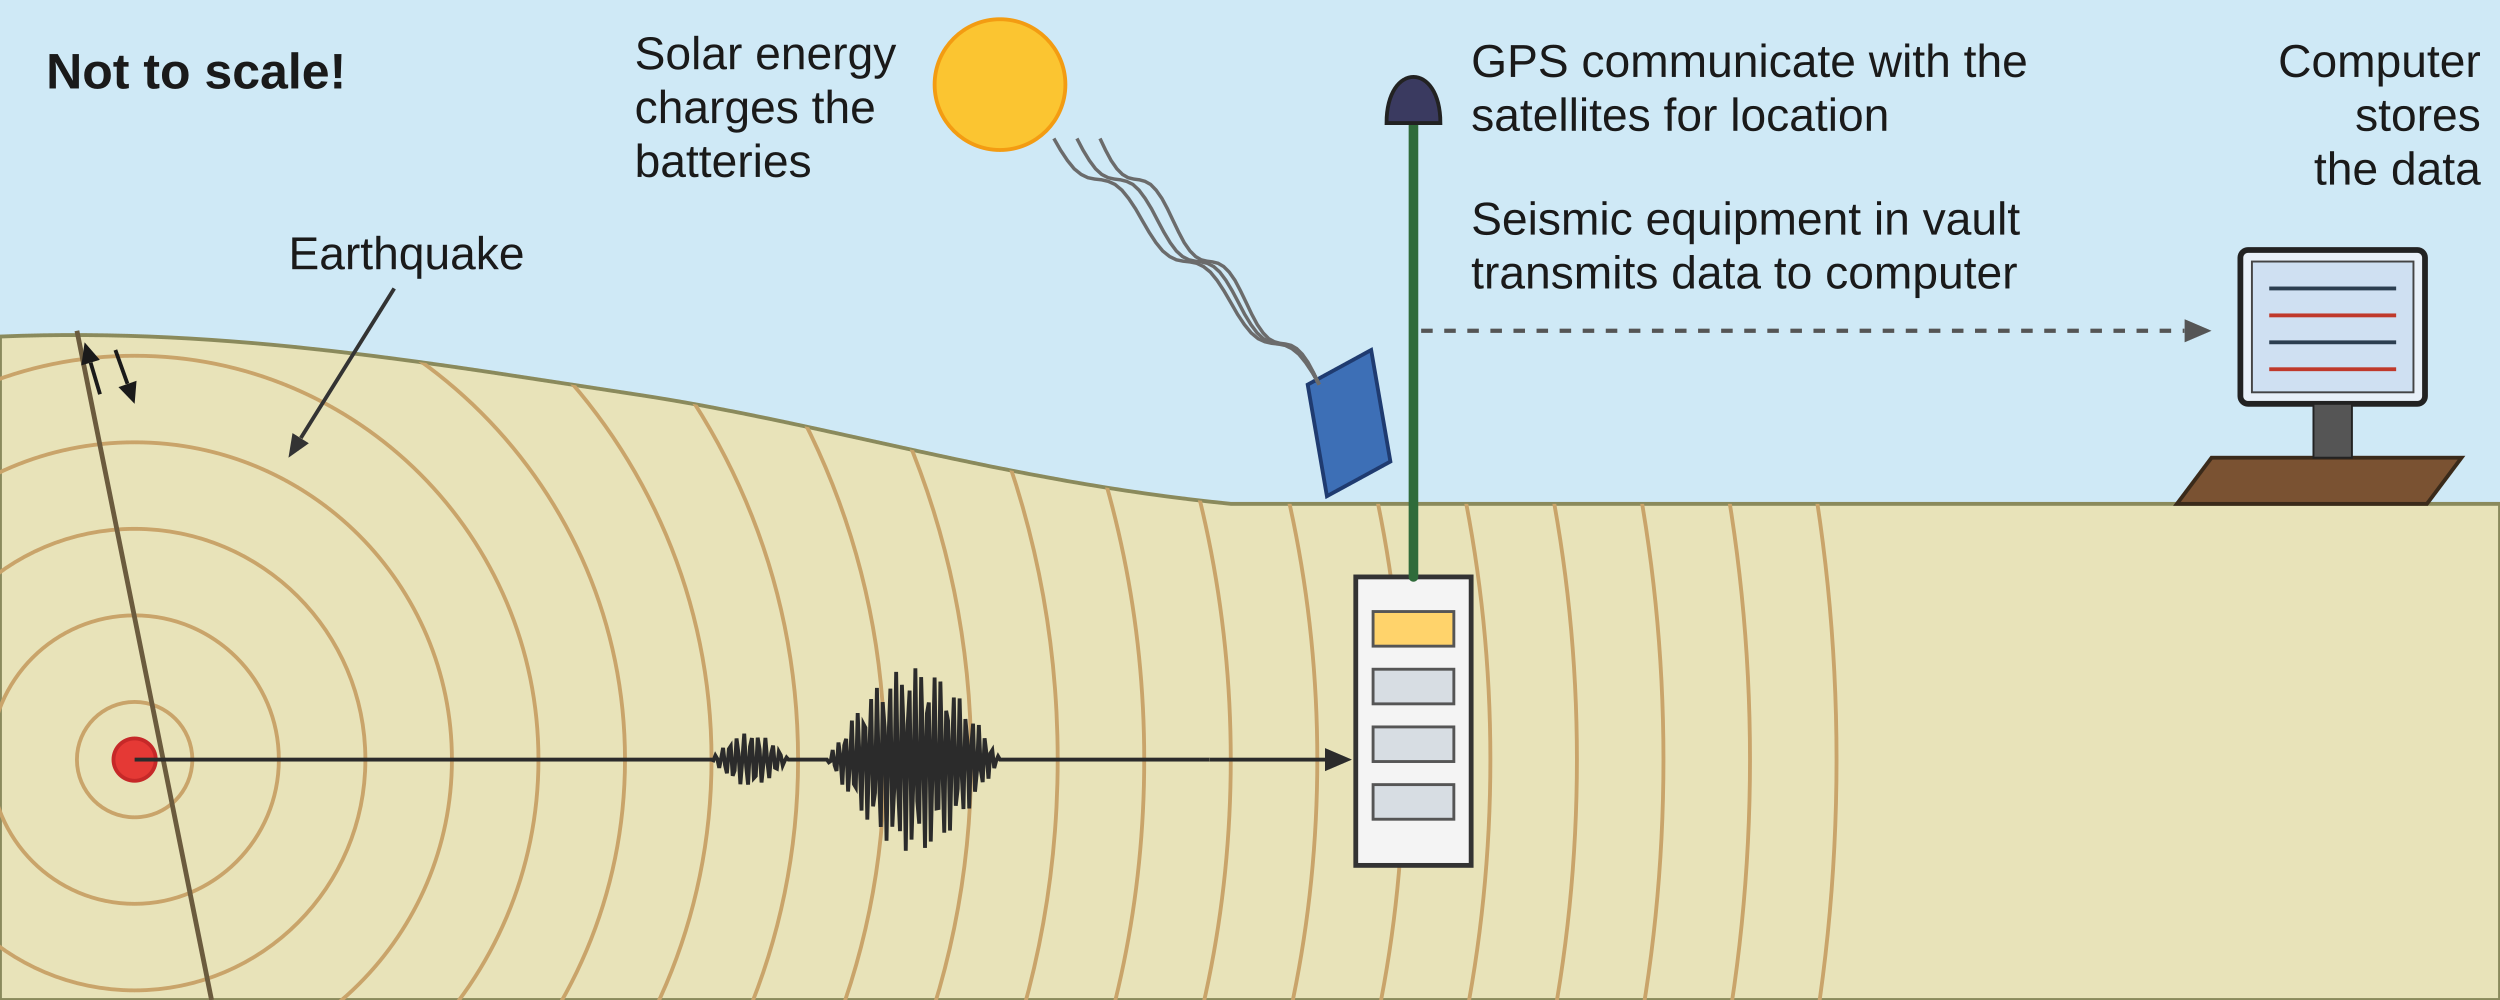
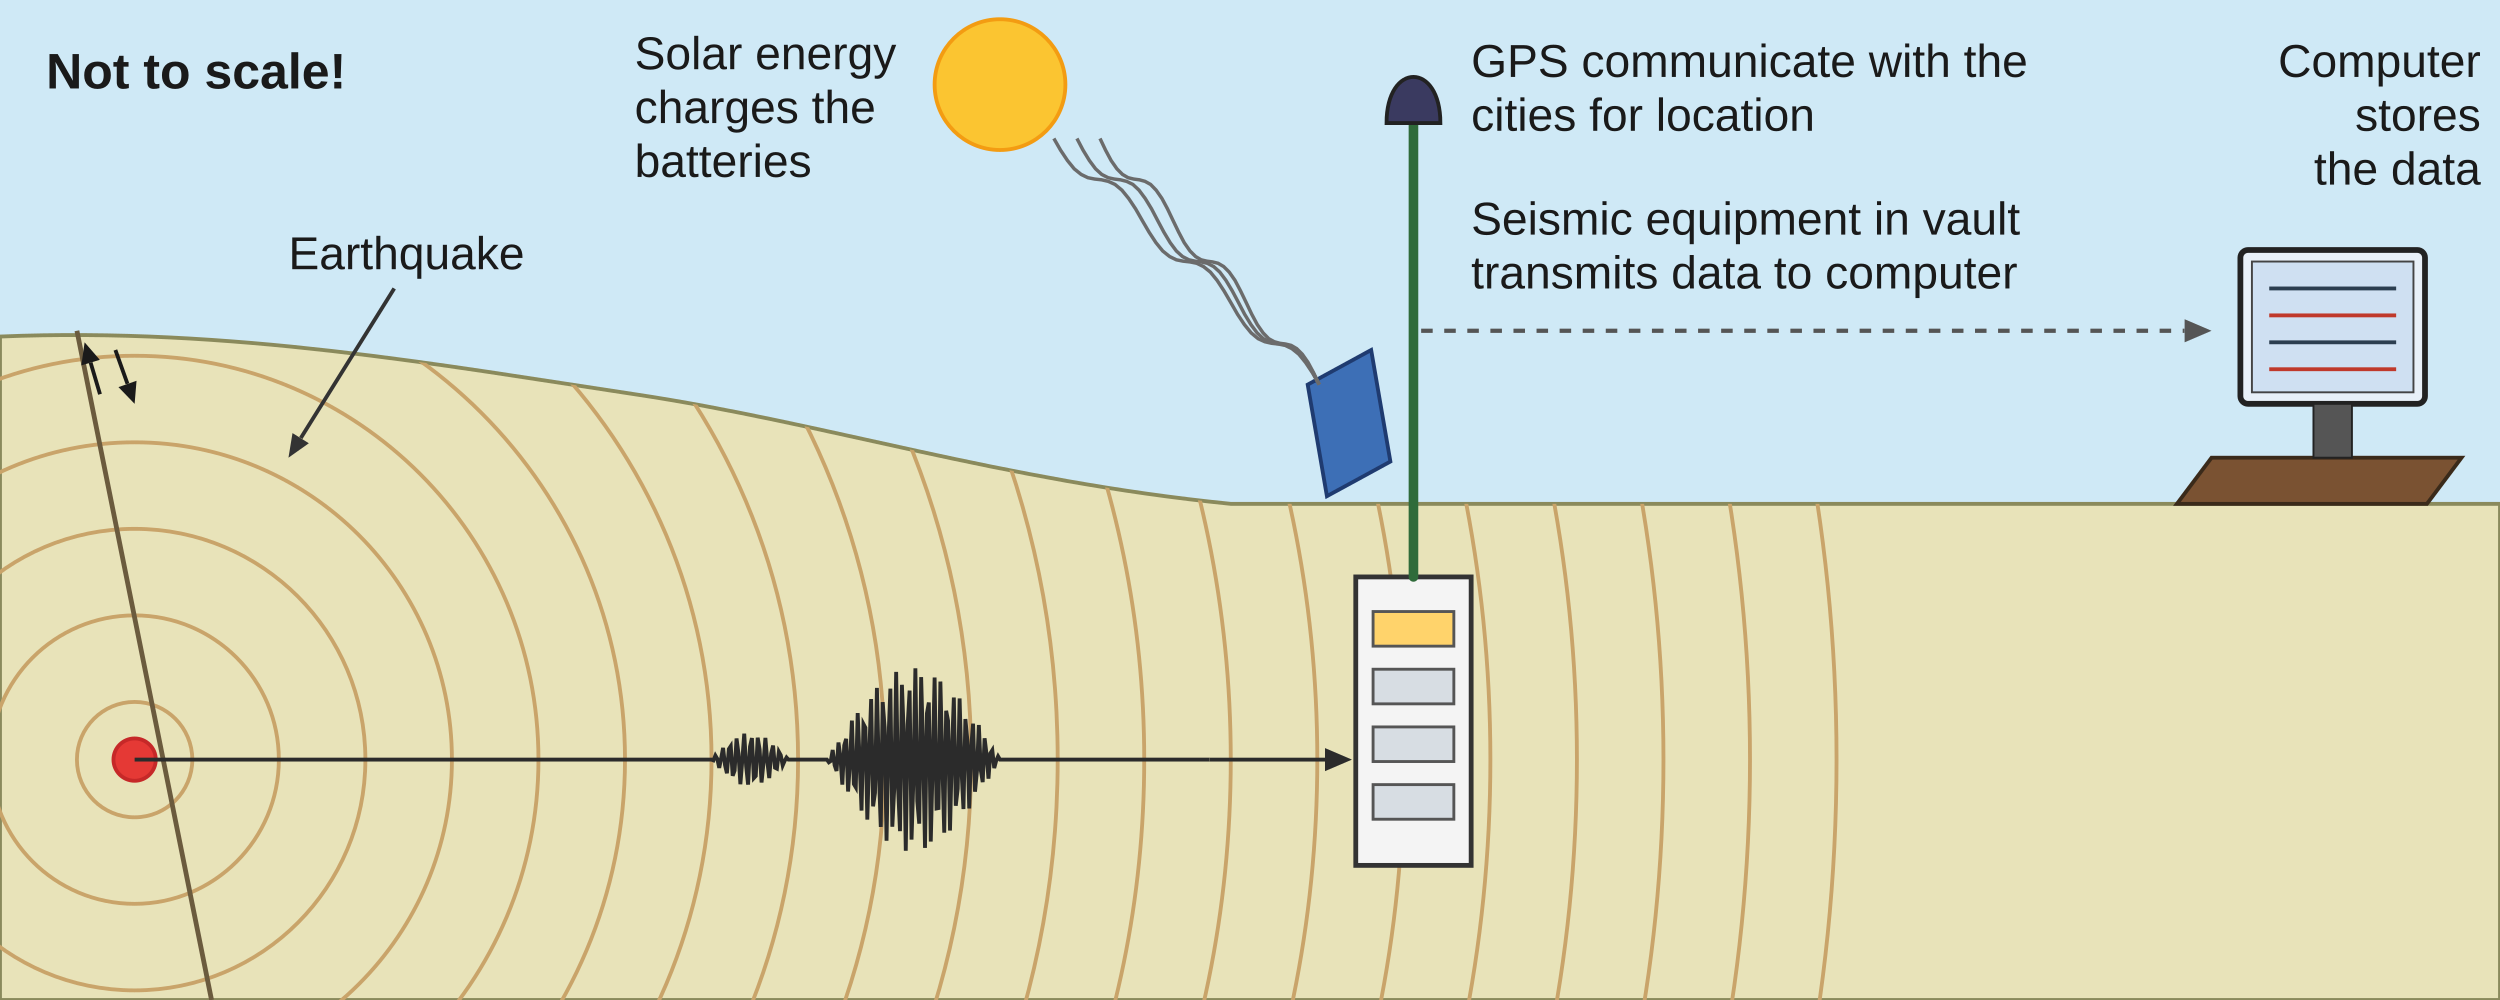
<svg xmlns="http://www.w3.org/2000/svg" viewBox="0 0 1300 520" font-family="Arial, Helvetica, sans-serif">
  <defs>
    <clipPath id="gr">
      <path d="M0 175 C120 170 230 190 330 205 C430 220 520 250 640 262 L1300 262 L1300 520 L0 520 Z" />
    </clipPath>
  </defs>
  <rect width="1300" height="520" fill="#ffffff" />
  <rect x="0" y="0" width="1300" height="520" fill="#cfe9f6" />
  <path d="M0 175 C120 170 230 190 330 205 C430 220 520 250 640 262 L1300 262 L1300 520 L0 520 Z" fill="#e8e3b9" stroke="#8a8a5c" stroke-width="2" />
  <g clip-path="url(#gr)">
    <circle cx="70" cy="395" r="30" stroke="#c9a46a" stroke-width="2" fill="none" />
    <circle cx="70" cy="395" r="75" stroke="#c9a46a" stroke-width="2" fill="none" />
    <circle cx="70" cy="395" r="120" stroke="#c9a46a" stroke-width="2" fill="none" />
    <circle cx="70" cy="395" r="165" stroke="#c9a46a" stroke-width="2" fill="none" />
    <circle cx="70" cy="395" r="210" stroke="#c9a46a" stroke-width="2" fill="none" />
    <circle cx="70" cy="395" r="255" stroke="#c9a46a" stroke-width="2" fill="none" />
    <circle cx="70" cy="395" r="300" stroke="#c9a46a" stroke-width="2" fill="none" />
    <circle cx="70" cy="395" r="345" stroke="#c9a46a" stroke-width="2" fill="none" />
    <circle cx="70" cy="395" r="390" stroke="#c9a46a" stroke-width="2" fill="none" />
    <circle cx="70" cy="395" r="435" stroke="#c9a46a" stroke-width="2" fill="none" />
    <circle cx="70" cy="395" r="480" stroke="#c9a46a" stroke-width="2" fill="none" />
    <circle cx="70" cy="395" r="525" stroke="#c9a46a" stroke-width="2" fill="none" />
    <circle cx="70" cy="395" r="570" stroke="#c9a46a" stroke-width="2" fill="none" />
    <circle cx="70" cy="395" r="615" stroke="#c9a46a" stroke-width="2" fill="none" />
    <circle cx="70" cy="395" r="660" stroke="#c9a46a" stroke-width="2" fill="none" />
    <circle cx="70" cy="395" r="705" stroke="#c9a46a" stroke-width="2" fill="none" />
    <circle cx="70" cy="395" r="750" stroke="#c9a46a" stroke-width="2" fill="none" />
    <circle cx="70" cy="395" r="795" stroke="#c9a46a" stroke-width="2" fill="none" />
    <circle cx="70" cy="395" r="840" stroke="#c9a46a" stroke-width="2" fill="none" />
    <circle cx="70" cy="395" r="885" stroke="#c9a46a" stroke-width="2" fill="none" />
  </g>
  <line x1="40" y1="172" x2="110" y2="520" stroke="#6b5b3e" stroke-width="2.5" />
  <line x1="52.0" y1="205.0" x2="47.1" y2="188.5" stroke="#1a1a1a" stroke-width="2" />
  <path d="M44.0 178.0 L51.9 187.1 L42.3 190.0 Z" fill="#1a1a1a" />
  <line x1="60.0" y1="182.0" x2="66.3" y2="199.6" stroke="#1a1a1a" stroke-width="2" />
  <path d="M70.0 210.0 L61.6 201.3 L71.0 198.0 Z" fill="#1a1a1a" />
  <circle cx="70" cy="395" r="11" fill="#e53935" stroke="#c62828" stroke-width="2" />
  <path d="M70.0 395.0 L71.0 395.0 L72.0 395.0 L73.0 395.0 L74.0 395.0 L75.0 395.0 L76.0 395.0 L77.0 395.0 L78.0 395.0 L79.0 395.0 L80.0 395.0 L81.0 395.0 L82.0 395.0 L83.0 395.0 L84.0 395.0 L85.0 395.0 L86.0 395.0 L87.0 395.0 L88.0 395.0 L89.0 395.0 L90.0 395.0 L91.0 395.0 L92.0 395.0 L93.0 395.0 L94.0 395.0 L95.0 395.0 L96.0 395.0 L97.0 395.0 L98.0 395.0 L99.0 395.0 L100.0 395.0 L101.0 395.0 L102.0 395.0 L103.0 395.0 L104.0 395.0 L105.0 395.0 L106.0 395.0 L107.0 395.0 L108.0 395.0 L109.0 395.0 L110.0 395.0 L111.0 395.0 L112.0 395.0 L113.0 395.0 L114.0 395.0 L115.0 395.0 L116.0 395.0 L117.0 395.0 L118.0 395.0 L119.0 395.0 L120.0 395.0 L121.0 395.0 L122.0 395.0 L123.0 395.0 L124.0 395.0 L125.0 395.0 L126.0 395.0 L127.0 395.0 L128.0 395.0 L129.0 395.0 L130.0 395.0 L131.0 395.0 L132.0 395.0 L133.0 395.0 L134.0 395.0 L135.0 395.0 L136.0 395.0 L137.0 395.0 L138.0 395.0 L139.0 395.0 L140.0 395.0 L141.0 395.0 L142.0 395.0 L143.0 395.0 L144.0 395.0 L145.0 395.0 L146.0 395.0 L147.0 395.0 L148.0 395.0 L149.0 395.0 L150.0 395.0 L151.0 395.0 L152.0 395.0 L153.0 395.0 L154.0 395.0 L155.0 395.0 L156.0 395.0 L157.0 395.0 L158.0 395.0 L159.0 395.0 L160.0 395.0 L161.0 395.0 L162.0 395.0 L163.0 395.0 L164.0 395.0 L165.0 395.0 L166.0 395.0 L167.0 395.0 L168.0 395.0 L169.0 395.0 L170.0 395.0 L171.0 395.0 L172.0 395.0 L173.0 395.0 L174.0 395.0 L175.0 395.0 L176.0 395.0 L177.0 395.0 L178.0 395.0 L179.0 395.0 L180.0 395.0 L181.0 395.0 L182.0 395.0 L183.0 395.0 L184.0 395.0 L185.0 395.0 L186.0 395.0 L187.0 395.0 L188.0 395.0 L189.0 395.0 L190.0 395.0 L191.0 395.0 L192.0 395.0 L193.0 395.0 L194.0 395.0 L195.0 395.0 L196.0 395.0 L197.0 395.0 L198.0 395.0 L199.0 395.0 L200.0 395.0 L201.0 395.0 L202.0 395.0 L203.0 395.0 L204.0 395.0 L205.0 395.0 L206.0 395.0 L207.0 395.0 L208.0 395.0 L209.0 395.0 L210.0 395.0 L211.0 395.0 L212.0 395.0 L213.0 395.0 L214.0 395.0 L215.0 395.0 L216.0 395.0 L217.0 395.0 L218.0 395.0 L219.0 395.0 L220.0 395.0 L221.0 395.0 L222.0 395.0 L223.0 395.0 L224.0 395.0 L225.0 395.0 L226.0 395.0 L227.0 395.0 L228.0 395.0 L229.0 395.0 L230.0 395.0 L231.0 395.0 L232.0 395.0 L233.0 395.0 L234.0 395.0 L235.0 395.0 L236.0 395.0 L237.0 395.0 L238.0 395.0 L239.0 395.0 L240.0 395.0 L241.0 395.0 L242.0 395.0 L243.0 395.0 L244.0 395.0 L245.0 395.0 L246.0 395.0 L247.0 395.0 L248.0 395.0 L249.0 395.0 L250.0 395.0 L251.0 395.0 L252.0 395.0 L253.0 395.0 L254.0 395.0 L255.0 395.0 L256.0 395.0 L257.0 395.0 L258.0 395.0 L259.0 395.0 L260.0 395.0 L261.0 395.0 L262.0 395.0 L263.0 395.0 L264.0 395.0 L265.0 395.0 L266.0 395.0 L267.0 395.0 L268.0 395.0 L269.0 395.0 L270.0 395.0 L271.0 395.0 L272.0 395.0 L273.0 395.0 L274.0 395.0 L275.0 395.0 L276.0 395.0 L277.0 395.0 L278.0 395.0 L279.0 395.0 L280.0 395.0 L281.0 395.0 L282.0 395.0 L283.0 395.0 L284.0 395.0 L285.0 395.0 L286.0 395.0 L287.0 395.0 L288.0 395.0 L289.0 395.0 L290.0 395.0 L291.0 395.0 L292.0 395.0 L293.0 395.0 L294.0 395.0 L295.0 395.0 L296.0 395.0 L297.0 395.0 L298.0 395.0 L299.0 395.0 L300.0 395.0 L301.0 395.0 L302.0 395.0 L303.0 395.0 L304.0 395.0 L305.0 395.0 L306.0 395.0 L307.0 395.0 L308.0 395.0 L309.0 395.0 L310.0 395.0 L311.0 395.0 L312.0 395.0 L313.0 395.0 L314.0 395.0 L315.0 395.0 L316.0 395.0 L317.0 395.0 L318.0 395.0 L319.0 395.0 L320.0 395.0 L321.0 395.0 L322.0 395.0 L323.0 395.0 L324.0 395.0 L325.0 395.0 L326.0 395.0 L327.0 395.0 L328.0 395.0 L329.0 395.0 L330.0 395.0 L331.0 395.0 L332.0 395.0 L333.0 395.0 L334.0 395.0 L335.0 395.0 L336.0 395.0 L337.0 395.0 L338.0 395.0 L339.0 395.0 L340.0 395.0 L341.0 395.0 L342.0 395.0 L343.0 395.0 L344.0 395.0 L345.0 395.0 L346.0 395.0 L347.0 395.0 L348.0 395.0 L349.0 395.0 L350.0 395.0 L351.0 395.0 L352.0 395.0 L353.0 395.0 L354.0 395.0 L355.0 395.0 L356.0 395.0 L357.0 395.0 L358.0 395.0 L359.0 395.0 L360.0 395.0 L361.0 395.0 L362.0 395.0 L363.0 395.0 L364.0 395.0 L365.0 395.0 L366.0 395.0 L367.0 395.0 L368.0 395.0 L369.0 395.0 L370.0 395.0 L371.0 395.4 L372.0 392.9 L373.0 394.6 L374.0 399.3 L375.0 394.3 L376.0 388.9 L377.0 397.8 L378.0 402.1 L379.0 389.5 L380.0 388.0 L381.0 403.4 L382.0 400.7 L383.0 384.0 L384.0 391.7 L385.0 407.8 L386.0 395.2 L387.0 381.5 L388.0 398.4 L389.0 408.0 L390.0 388.2 L391.0 383.8 L392.0 404.6 L393.0 403.5 L394.0 383.6 L395.0 389.7 L396.0 406.9 L397.0 396.9 L398.0 383.7 L399.0 396.0 L400.0 404.6 L401.0 391.8 L402.0 387.7 L403.0 399.2 L404.0 399.7 L405.0 390.9 L406.0 392.7 L407.0 398.0 L408.0 395.7 L409.0 393.9 L410.0 395.0 L411.0 395.0 L412.0 395.0 L413.0 395.0 L414.0 395.0 L415.0 395.0 L416.0 395.0 L417.0 395.0 L418.0 395.0 L419.0 395.0 L420.0 395.0 L421.0 395.0 L422.0 395.0 L423.0 395.0 L424.0 395.0 L425.0 395.0 L426.0 395.0 L427.0 395.0 L428.0 395.0 L429.0 395.0 L430.0 395.0 L431.0 396.4 L432.0 395.7 L433.0 390.0 L434.0 397.9 L435.0 400.9 L436.0 386.1 L437.0 393.5 L438.0 408.0 L439.0 387.6 L440.0 384.2 L441.0 411.6 L442.0 396.1 L443.0 374.7 L444.0 407.7 L445.0 409.4 L446.0 370.8 L447.0 395.5 L448.0 421.5 L449.0 376.5 L450.0 378.4 L451.0 426.2 L452.0 391.9 L453.0 363.5 L454.0 419.3 L455.0 412.3 L456.0 357.7 L457.0 401.5 L458.0 430.0 L459.0 365.1 L460.0 378.2 L461.0 437.2 L462.0 384.6 L463.0 358.1 L464.0 429.9 L465.0 410.1 L466.0 349.4 L467.0 409.4 L468.0 432.2 L469.0 356.1 L470.0 382.6 L471.0 442.4 L472.0 376.7 L473.0 359.1 L474.0 436.6 L475.0 404.1 L476.0 347.5 L477.0 416.6 L478.0 428.3 L479.0 352.1 L480.0 389.6 L481.0 440.9 L482.0 370.9 L483.0 365.3 L484.0 437.6 L485.0 396.8 L486.0 352.3 L487.0 420.4 L488.0 420.2 L489.0 354.4 L490.0 396.5 L491.0 433.0 L492.0 369.6 L493.0 374.8 L494.0 431.9 L495.0 390.9 L496.0 362.7 L497.0 419.0 L498.0 410.2 L499.0 363.2 L500.0 400.7 L501.0 420.7 L502.0 373.9 L503.0 384.6 L504.0 420.4 L505.0 388.8 L506.0 376.3 L507.0 411.7 L508.0 401.2 L509.0 377.0 L510.0 400.4 L511.0 406.7 L512.0 383.9 L513.0 392.2 L514.0 404.9 L515.0 391.7 L516.0 390.1 L517.0 399.4 L518.0 395.6 L519.0 393.3 L520.0 395.0 L521.0 395.0 L522.0 395.0 L523.0 395.0 L524.0 395.0 L525.0 395.0 L526.0 395.0 L527.0 395.0 L528.0 395.0 L529.0 395.0 L530.0 395.0 L531.0 395.0 L532.0 395.0 L533.0 395.0 L534.0 395.0 L535.0 395.0 L536.0 395.0 L537.0 395.0 L538.0 395.0 L539.0 395.0 L540.0 395.0 L541.0 395.0 L542.0 395.0 L543.0 395.0 L544.0 395.0 L545.0 395.0 L546.0 395.0 L547.0 395.0 L548.0 395.0 L549.0 395.0 L550.0 395.0 L551.0 395.0 L552.0 395.0 L553.0 395.0 L554.0 395.0 L555.0 395.0 L556.0 395.0 L557.0 395.0 L558.0 395.0 L559.0 395.0 L560.0 395.0 L561.0 395.0 L562.0 395.0 L563.0 395.0 L564.0 395.0 L565.0 395.0 L566.0 395.0 L567.0 395.0 L568.0 395.0 L569.0 395.0 L570.0 395.0 L571.0 395.0 L572.0 395.0 L573.0 395.0 L574.0 395.0 L575.0 395.0 L576.0 395.0 L577.0 395.0 L578.0 395.0 L579.0 395.0 L580.0 395.0 L581.0 395.0 L582.0 395.0 L583.0 395.0 L584.0 395.0 L585.0 395.0 L586.0 395.0 L587.0 395.0 L588.0 395.0 L589.0 395.0 L590.0 395.0 L591.0 395.0 L592.0 395.0 L593.0 395.0 L594.0 395.0 L595.0 395.0 L596.0 395.0 L597.0 395.0 L598.0 395.0 L599.0 395.0 L600.0 395.0 L601.0 395.0 L602.0 395.0 L603.0 395.0 L604.0 395.0 L605.0 395.0 L606.0 395.0 L607.0 395.0 L608.0 395.0 L609.0 395.0 L610.0 395.0 L611.0 395.0 L612.0 395.0 L613.0 395.0 L614.0 395.0 L615.0 395.0 L616.0 395.0 L617.0 395.0 L618.0 395.0 L619.0 395.0 L620.0 395.0 L621.0 395.0 L622.0 395.0 L623.0 395.0 L624.0 395.0 L625.0 395.0 L626.0 395.0 L627.0 395.0 L628.0 395.0 L629.0 395.0" stroke="#2b2b2b" stroke-width="2" fill="none" />
  <line x1="629.0" y1="395.0" x2="689.0" y2="395.0" stroke="#2b2b2b" stroke-width="2" />
  <path d="M703.0 395.0 L689.0 401.0 L689.0 389.0 Z" fill="#2b2b2b" />
  <rect x="705" y="300" width="60" height="150" stroke="#333" stroke-width="2.5" fill="#f4f4f4" />
  <rect x="714" y="318" width="42" height="18" stroke="#555" stroke-width="1.5" fill="#ffd36b" />
  <rect x="714" y="348" width="42" height="18" stroke="#555" stroke-width="1.5" fill="#d7dde3" />
  <rect x="714" y="378" width="42" height="18" stroke="#555" stroke-width="1.5" fill="#d7dde3" />
  <rect x="714" y="408" width="42" height="18" stroke="#555" stroke-width="1.5" fill="#d7dde3" />
  <line x1="735" y1="300" x2="735" y2="62" stroke="#2f6b3a" stroke-width="5" stroke-linecap="round" />
  <path d="M721 64 C721 32 749 32 749 64 Z" fill="#3a3a60" stroke="#222" stroke-width="2" />
  <path d="M680 200 L713 182 L723 240 L690 258 Z" stroke="#1f3b70" stroke-width="2" fill="#3d6fb6" />
  <circle cx="520" cy="44" r="34" stroke="#f39c12" stroke-width="2" fill="#fbc531" />
  <path d="M548.0 72.0 L551.5 78.1 L555.1 83.5 L558.6 87.8 L562.2 90.7 L565.7 92.4 L569.2 93.1 L572.8 93.5 L576.3 94.3 L579.8 95.9 L583.4 98.9 L586.9 103.2 L590.5 108.6 L594.0 114.7 L597.5 120.7 L601.1 126.2 L604.6 130.5 L608.2 133.4 L611.7 135.1 L615.2 135.8 L618.8 136.2 L622.3 136.9 L625.8 138.6 L629.4 141.5 L632.9 145.8 L636.5 151.3 L640.0 157.3 L643.5 163.4 L647.1 168.8 L650.6 173.1 L654.2 176.1 L657.7 177.7 L661.2 178.5 L664.8 178.9 L668.3 179.6 L671.8 181.3 L675.4 184.2 L678.9 188.5 L682.5 193.9 L686.0 200.0" stroke="#6b6b6b" stroke-width="1.8" fill="none" />
  <path d="M560.0 72.0 L563.2 78.1 L566.5 83.5 L569.7 87.8 L572.9 90.7 L576.2 92.4 L579.4 93.1 L582.6 93.5 L585.8 94.3 L589.1 95.9 L592.3 98.9 L595.5 103.2 L598.8 108.6 L602.0 114.7 L605.2 120.7 L608.5 126.2 L611.7 130.5 L614.9 133.4 L618.2 135.1 L621.4 135.8 L624.6 136.2 L627.8 136.9 L631.1 138.6 L634.3 141.5 L637.5 145.8 L640.8 151.3 L644.0 157.3 L647.2 163.4 L650.5 168.8 L653.7 173.1 L656.9 176.1 L660.2 177.7 L663.4 178.5 L666.6 178.9 L669.8 179.6 L673.1 181.3 L676.3 184.2 L679.5 188.5 L682.8 193.9 L686.0 200.0" stroke="#6b6b6b" stroke-width="1.8" fill="none" />
  <path d="M572.0 72.0 L574.9 78.1 L577.8 83.5 L580.8 87.8 L583.7 90.7 L586.6 92.4 L589.5 93.1 L592.5 93.5 L595.4 94.3 L598.3 95.9 L601.2 98.9 L604.2 103.2 L607.1 108.6 L610.0 114.7 L612.9 120.7 L615.8 126.2 L618.8 130.5 L621.7 133.4 L624.6 135.1 L627.5 135.8 L630.5 136.2 L633.4 136.9 L636.3 138.6 L639.2 141.5 L642.2 145.8 L645.1 151.3 L648.0 157.3 L650.9 163.4 L653.8 168.8 L656.8 173.1 L659.7 176.1 L662.6 177.7 L665.5 178.5 L668.5 178.9 L671.4 179.6 L674.3 181.3 L677.2 184.2 L680.2 188.5 L683.1 193.9 L686.0 200.0" stroke="#6b6b6b" stroke-width="1.8" fill="none" />
  <line x1="739.0" y1="172.0" x2="1136.0" y2="172.0" stroke="#555" stroke-width="2.2" stroke-dasharray="6 6" />
  <path d="M1150.0 172.0 L1136.0 178.0 L1136.0 166.0 Z" fill="#555" />
  <path d="M1150 238 L1280 238 L1262 262 L1132 262 Z" stroke="#3a2a1a" stroke-width="2" fill="#7a5232" />
  <rect x="1165" y="130" width="96" height="80" rx="4" stroke="#222" stroke-width="3" fill="#e8f0f8" />
  <rect x="1171" y="136" width="84" height="68" fill="#cfe0f2" stroke="#444" stroke-width="1" />
  <line x1="1180" y1="150" x2="1246" y2="150" stroke="#2c3e50" stroke-width="2" />
  <line x1="1180" y1="164" x2="1246" y2="164" stroke="#c0392b" stroke-width="2" />
  <line x1="1180" y1="178" x2="1246" y2="178" stroke="#2c3e50" stroke-width="2" />
  <line x1="1180" y1="192" x2="1246" y2="192" stroke="#c0392b" stroke-width="2" />
  <rect x="1203" y="210" width="20" height="28" fill="#555" stroke="#222" stroke-width="1" />
  <text x="24" y="46" font-size="26" fill="#1a1a1a" text-anchor="start" font-weight="700">Not to scale!</text>
  <text x="150" y="140" font-size="24" fill="#1a1a1a" text-anchor="start" font-weight="400">Earthquake</text>
  <line x1="205.0" y1="150.0" x2="156.4" y2="227.8" stroke="#333" stroke-width="2" />
  <path d="M150.0 238.0 L152.1 225.2 L160.6 230.5 Z" fill="#333" />
  <text x="330" y="36" font-size="24" fill="#1a1a1a" text-anchor="start" font-weight="400">Solar energy</text>
  <text x="330" y="64" font-size="24" fill="#1a1a1a" text-anchor="start" font-weight="400">charges the</text>
  <text x="330" y="92" font-size="24" fill="#1a1a1a" text-anchor="start" font-weight="400">batteries</text>
  <text x="765" y="40" font-size="24" fill="#1a1a1a" text-anchor="start" font-weight="400">GPS communicate with the</text>
-   <text x="765" y="68" font-size="24" fill="#1a1a1a" text-anchor="start" font-weight="400">satellites for location</text>
+   <text x="765" y="68" font-size="24" fill="#1a1a1a" text-anchor="start" font-weight="400">cities for location</text>
  <text x="765" y="122" font-size="24" fill="#1a1a1a" text-anchor="start" font-weight="400">Seismic equipment in vault</text>
  <text x="765" y="150" font-size="24" fill="#1a1a1a" text-anchor="start" font-weight="400">transmits data to computer</text>
  <text x="1290" y="40" font-size="24" fill="#1a1a1a" text-anchor="end" font-weight="400">Computer</text>
  <text x="1290" y="68" font-size="24" fill="#1a1a1a" text-anchor="end" font-weight="400">stores</text>
  <text x="1290" y="96" font-size="24" fill="#1a1a1a" text-anchor="end" font-weight="400">the data</text>
</svg>
